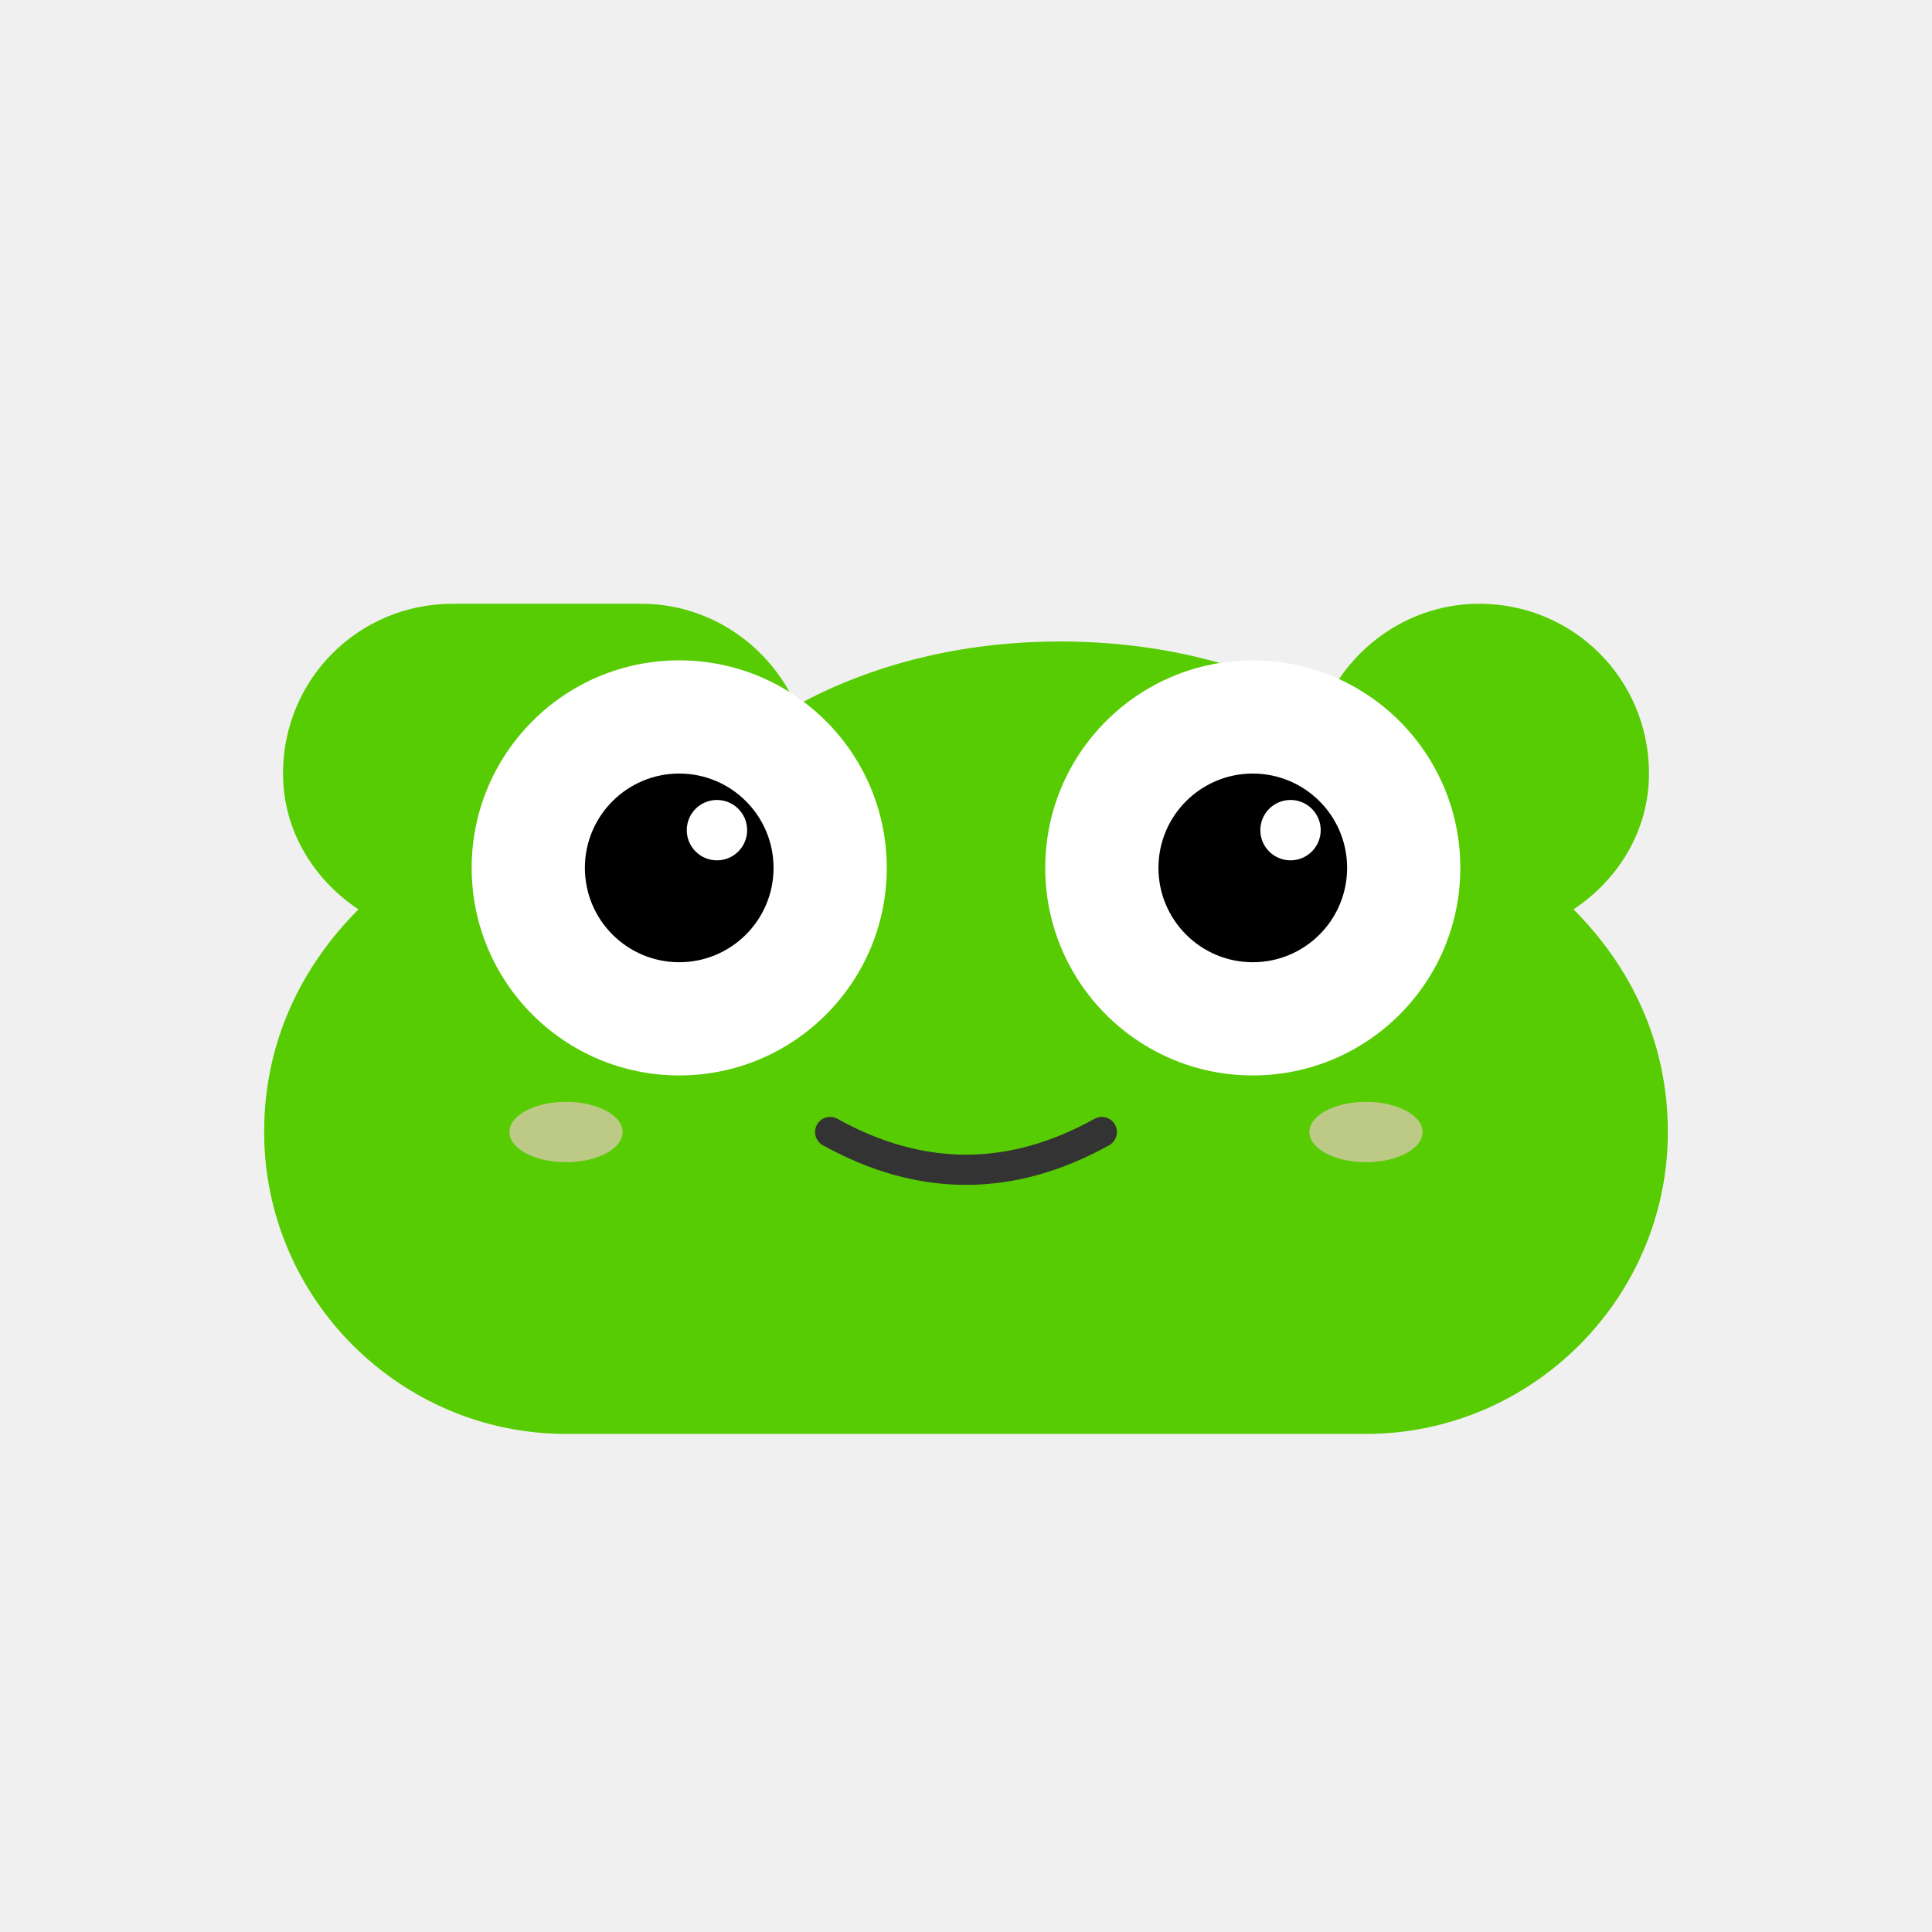
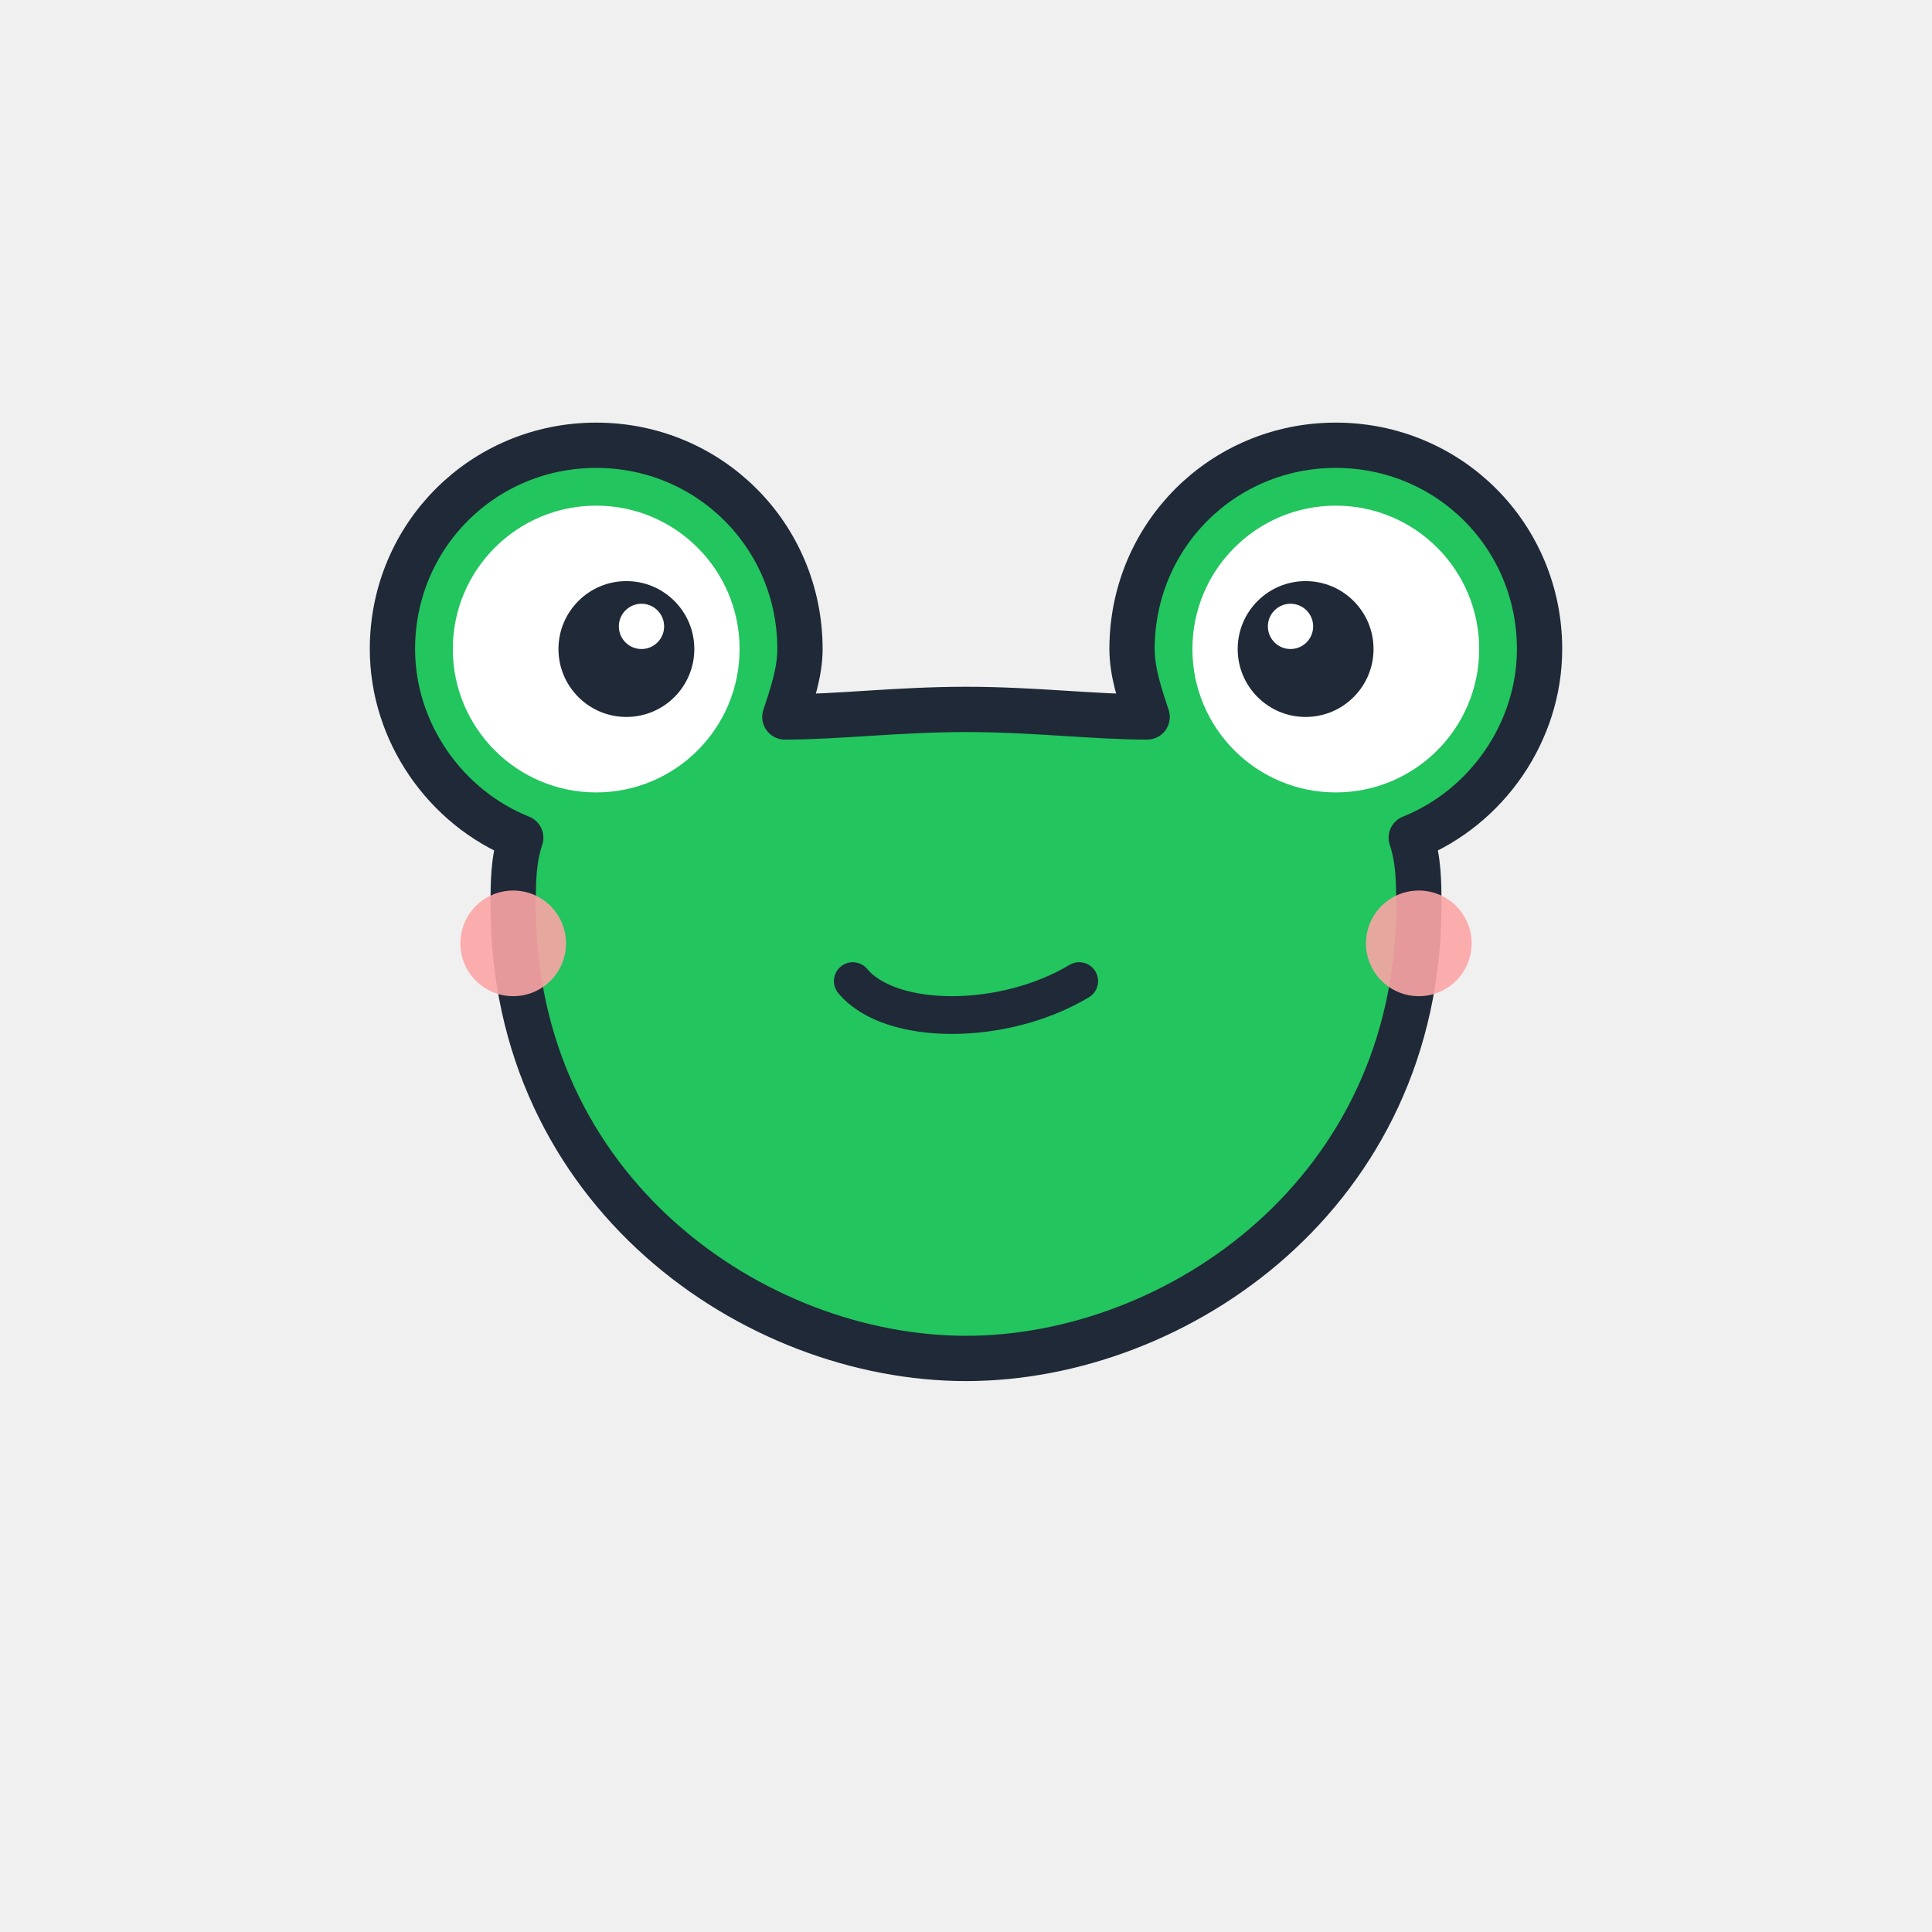
<svg xmlns="http://www.w3.org/2000/svg" viewBox="0 0 512 512">
-   <path fill="#58CC02" d="M120 160c-25 0-45 20-45 45 0 15 8 28 20 36-15 15-25 35-25 59 0 44 36 80 80 80h212c44 0 80-36 80-80 0-24-10-44-25-59 12-8 20-21 20-36 0-25-20-45-45-45-18 0-34 11-41 27-20-11-44-17-70-17s-50 6-70 17c-7-16-23-27-41-27z" />
-   <g transform="translate(0, 10)">
-     <circle cx="180" cy="220" r="55" fill="#FFFFFF" />
-     <circle cx="180" cy="220" r="25" fill="#000000" />
-     <circle cx="190" cy="210" r="8" fill="#FFFFFF" />
-     <circle cx="332" cy="220" r="55" fill="#FFFFFF" />
-     <circle cx="332" cy="220" r="25" fill="#000000" />
-     <circle cx="342" cy="210" r="8" fill="#FFFFFF" />
+   <g stroke="#1F2937" stroke-width="12" stroke-linecap="round" stroke-linejoin="round">
+     <path fill="#22C55E" d="M136 240c0-6 0-12 2-18-20-8-34-28-34-50 0-30 24-54 54-54s54 24 54 54c0 6-2 12-4 18 14 0 30-2 48-2s34 2 48 2c-2-6-4-12-4-18 0-30 24-54 54-54s54 24 54 54c0 22-14 42-34 50 2 6 2 12 2 18 0 76-64 120-120 120s-120-44-120-120z" />
+     <circle cx="158" cy="172" r="38" fill="#FFFFFF" stroke="none" />
+     <circle cx="166" cy="172" r="18" fill="#1F2937" stroke="none" />
+     <circle cx="170" cy="166" r="6" fill="#FFFFFF" stroke="none" />
+     <circle cx="354" cy="172" r="38" fill="#FFFFFF" stroke="none" />
+     <circle cx="346" cy="172" r="18" fill="#1F2937" stroke="none" />
+     <circle cx="342" cy="166" r="6" fill="#FFFFFF" stroke="none" />
+     <circle cx="136" cy="250" r="14" fill="#FCA5A5" stroke="none" opacity="0.9" />
+     <circle cx="376" cy="250" r="14" fill="#FCA5A5" stroke="none" opacity="0.9" />
+     <path fill="none" d="M226 260c10 12 40 12 60 0" stroke-width="10" />
  </g>
-   <ellipse cx="150" cy="300" rx="15" ry="8" fill="#FFC8DD" opacity="0.6" />
-   <ellipse cx="362" cy="300" rx="15" ry="8" fill="#FFC8DD" opacity="0.6" />
-   <path fill="none" stroke="#333" stroke-width="8" stroke-linecap="round" d="M220 300 q36 20 72 0" />
</svg>
